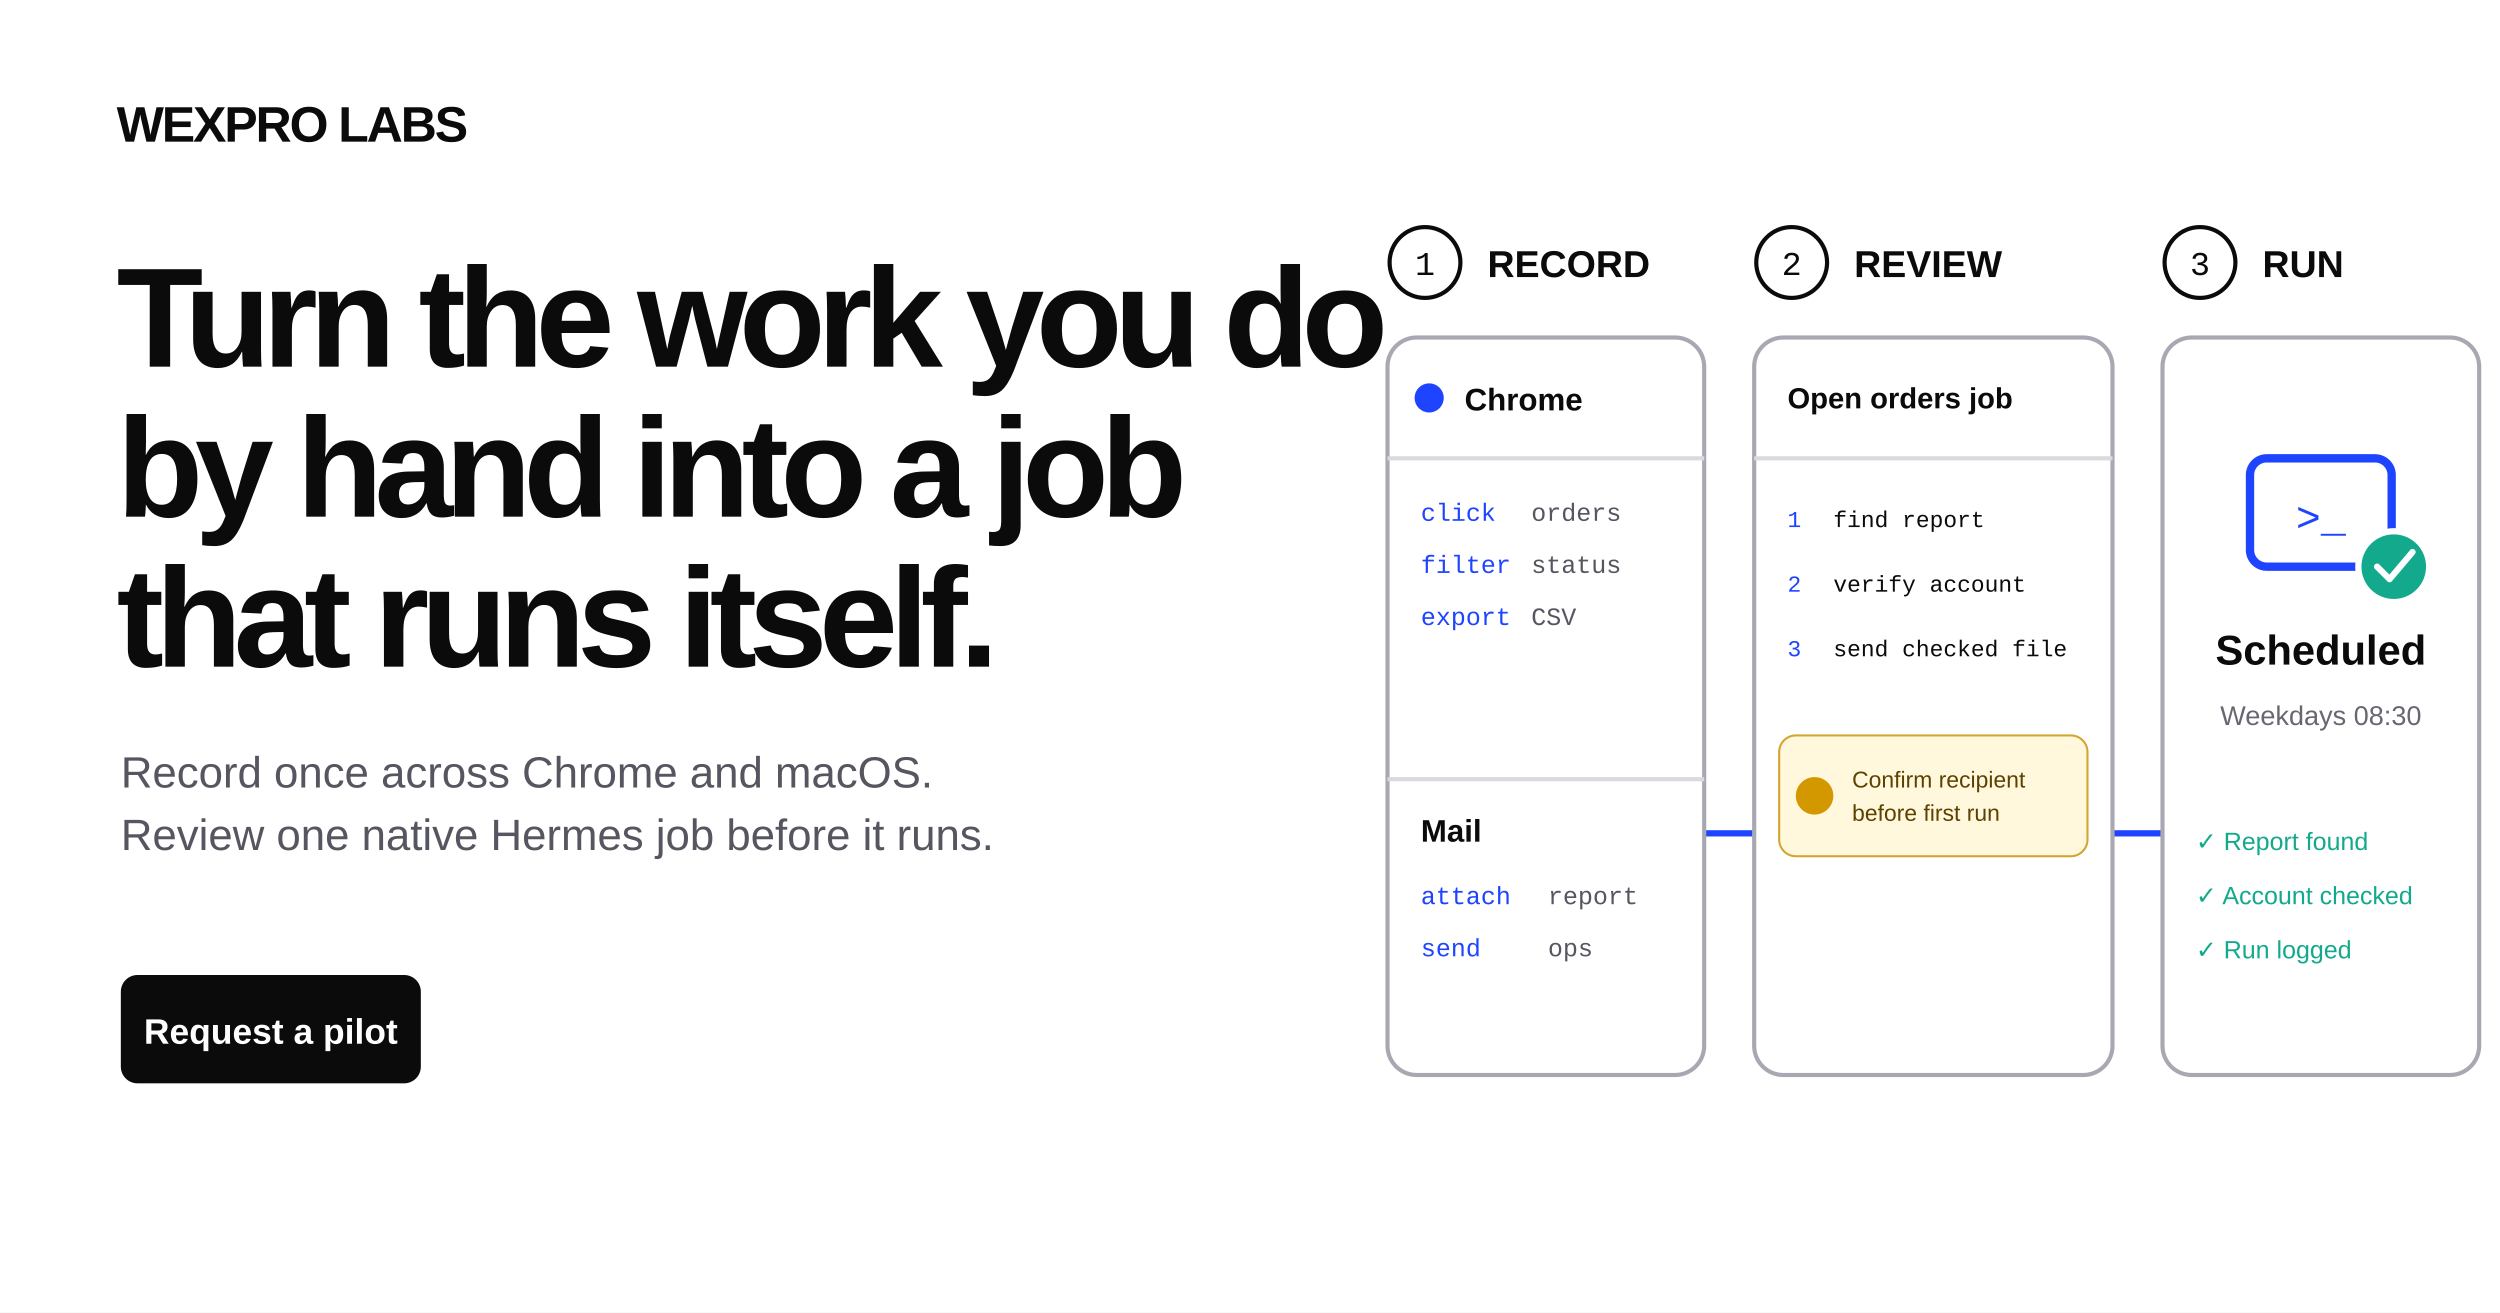
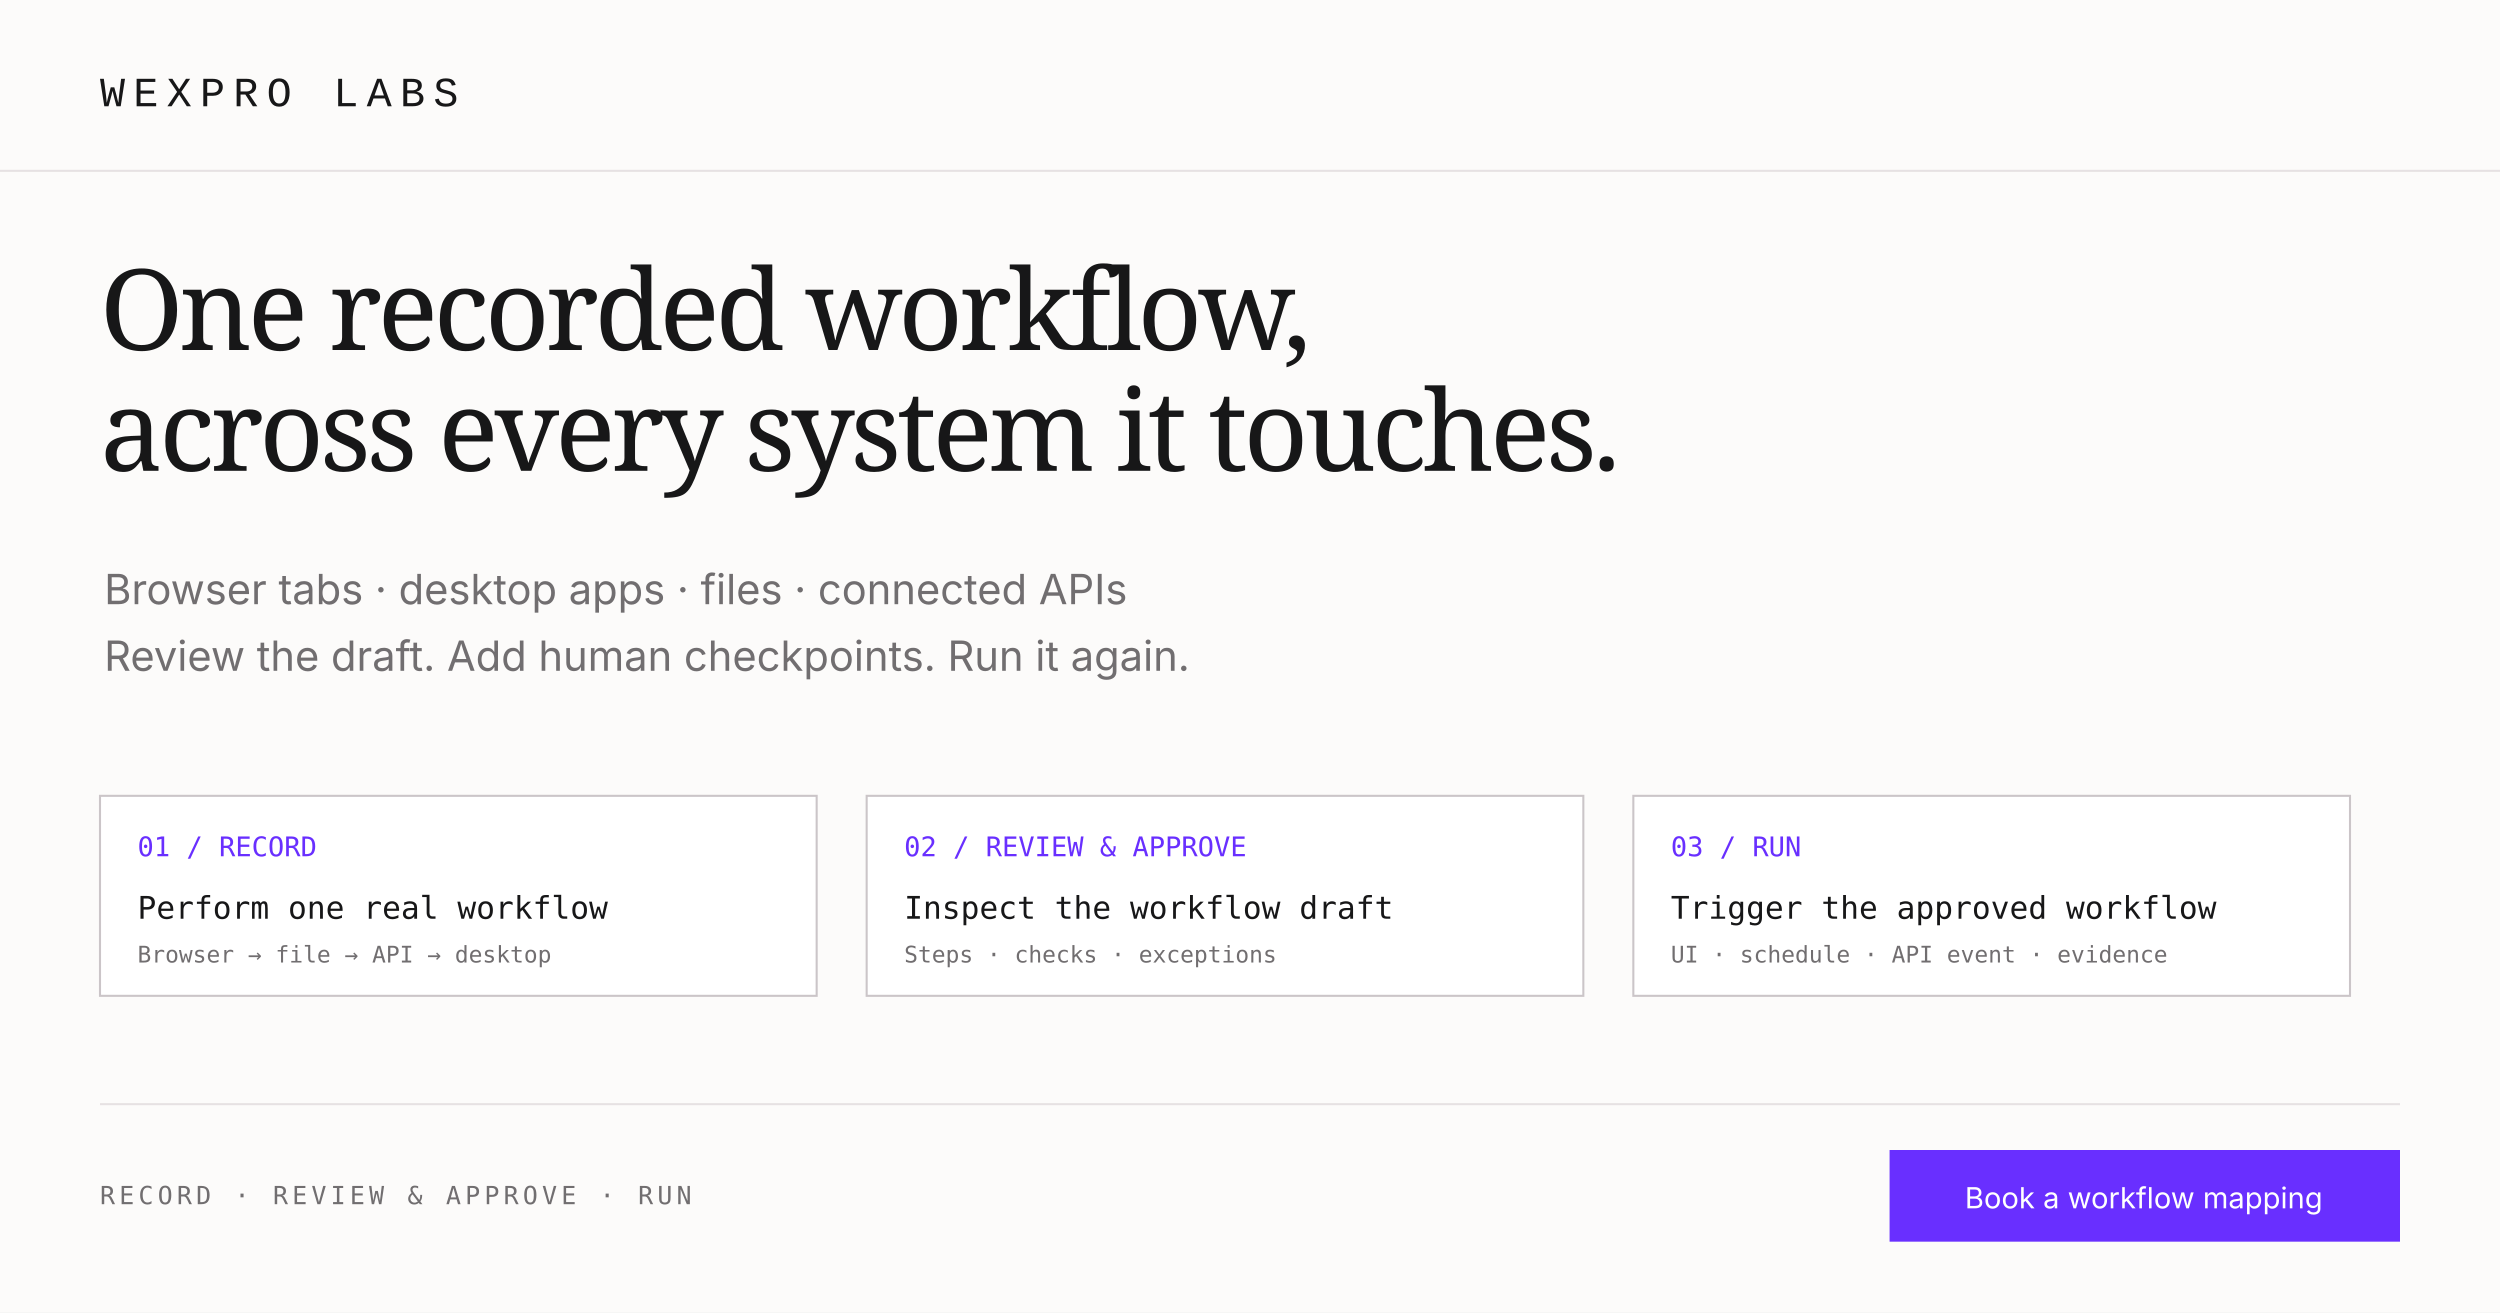
<svg xmlns="http://www.w3.org/2000/svg" width="1200" height="630" viewBox="0 0 1200 630" role="img" aria-labelledby="title desc">
-   <rect width="1200" height="630" fill="#ffffff" />
-   <text x="56" y="68" fill="#0b0b0c" font-family="Arial, sans-serif" font-size="24" font-weight="700" letter-spacing="-1">WEXPRO LABS</text>
-   <text x="56" y="176" fill="#0b0b0c" font-family="Arial, sans-serif" font-size="68" font-weight="700" letter-spacing="-4">Turn the work you do</text>
-   <text x="56" y="248" fill="#0b0b0c" font-family="Arial, sans-serif" font-size="68" font-weight="700" letter-spacing="-4">by hand into a job</text>
-   <text x="56" y="320" fill="#0b0b0c" font-family="Arial, sans-serif" font-size="68" font-weight="700" letter-spacing="-4">that runs itself.</text>
-   <text x="58" y="378" fill="#565661" font-family="Arial, sans-serif" font-size="21">Record once across Chrome and macOS.</text>
-   <text x="58" y="408" fill="#565661" font-family="Arial, sans-serif" font-size="21">Review one native Hermes job before it runs.</text>
-   <g transform="translate(58 468)">
-     <rect width="144" height="52" rx="8" fill="#0b0b0c" />
-     <text x="72" y="33" fill="#ffffff" font-family="Arial, sans-serif" font-size="17" font-weight="700" text-anchor="middle">Request a pilot</text>
-   </g>
-   <g transform="translate(666 108)">
-     <path d="M36 292H440" stroke="#1f44ff" stroke-width="3" />
+   <rect width="1200" height="630" fill="#fcfbfa" />
+   <path d="M0 82h1200M48 530h1104" fill="none" stroke="#e6e1e3" />
+   <text x="48" y="51" fill="#171718" font-family="IBM Plex Mono, Courier New, monospace" font-size="20" font-weight="500" letter-spacing="4">WEXPRO LABS</text>
+   <text x="48" y="168" fill="#171718" font-family="Georgia, serif" font-size="54" letter-spacing="-2">One recorded workflow,</text>
+   <text x="48" y="226" fill="#171718" font-family="Georgia, serif" font-size="54" letter-spacing="-2">across every system it touches.</text>
+   <text x="50" y="290" fill="#716e70" font-family="Inter, Arial, sans-serif" font-size="20">Browser tabs · desktop apps · files · connected APIs</text>
+   <text x="50" y="322" fill="#716e70" font-family="Inter, Arial, sans-serif" font-size="20">Review the draft. Add human checkpoints. Run it again.</text>
+   <g transform="translate(48 382)" font-family="IBM Plex Mono, monospace">
    <g>
-       <circle cx="18" cy="18" r="17" fill="#ffffff" stroke="#0b0b0c" stroke-width="2" />
-       <text x="18" y="24" fill="#0b0b0c" font-family="Courier New, monospace" font-size="16" text-anchor="middle">1</text>
-       <text x="48" y="25" fill="#0b0b0c" font-family="Arial, sans-serif" font-size="18" font-weight="700">RECORD</text>
-       <rect x="0" y="54" width="152" height="354" rx="14" fill="#ffffff" stroke="#a8a8b2" stroke-width="2" />
-       <path d="M0 112H152M0 266H152" stroke="#d9d9df" stroke-width="2" />
-       <circle cx="20" cy="83" r="7" fill="#1f44ff" />
-       <text x="37" y="89" fill="#0b0b0c" font-family="Arial, sans-serif" font-size="15" font-weight="700">Chrome</text>
-       <g fill="#1f44ff" font-family="Courier New, monospace" font-size="12">
-         <text x="16" y="142">click</text>
-         <text x="16" y="167">filter</text>
-         <text x="16" y="192">export</text>
-       </g>
-       <g fill="#565661" font-family="Courier New, monospace" font-size="12">
-         <text x="69" y="142">orders</text>
-         <text x="69" y="167">status</text>
-         <text x="69" y="192">CSV</text>
-       </g>
-       <text x="16" y="296" fill="#0b0b0c" font-family="Arial, sans-serif" font-size="15" font-weight="700">Mail</text>
-       <g fill="#1f44ff" font-family="Courier New, monospace" font-size="12">
-         <text x="16" y="326">attach</text>
-         <text x="16" y="351">send</text>
-       </g>
-       <g fill="#565661" font-family="Courier New, monospace" font-size="12">
-         <text x="77" y="326">report</text>
-         <text x="77" y="351">ops</text>
-       </g>
+       <rect width="344" height="96" fill="#fff" stroke="#cbc5c8" />
+       <text x="18" y="29" fill="#692fff" font-size="13">01 / RECORD</text>
+       <text x="18" y="59" fill="#171718" font-size="15">Perform one real workflow</text>
+       <text x="18" y="80" fill="#716e70" font-size="11">Browser → file → API → desktop</text>
    </g>
-     <g transform="translate(176)">
-       <circle cx="18" cy="18" r="17" fill="#ffffff" stroke="#0b0b0c" stroke-width="2" />
-       <text x="18" y="24" fill="#0b0b0c" font-family="Courier New, monospace" font-size="16" text-anchor="middle">2</text>
-       <text x="48" y="25" fill="#0b0b0c" font-family="Arial, sans-serif" font-size="18" font-weight="700">REVIEW</text>
-       <rect x="0" y="54" width="172" height="354" rx="14" fill="#ffffff" stroke="#a8a8b2" stroke-width="2" />
-       <path d="M0 112H172" stroke="#d9d9df" stroke-width="2" />
-       <text x="16" y="88" fill="#0b0b0c" font-family="Arial, sans-serif" font-size="14" font-weight="700">Open orders job</text>
-       <g font-family="Courier New, monospace" font-size="11">
-         <text x="16" y="145" fill="#1f44ff">1</text>
-         <text x="38" y="145" fill="#0b0b0c">find report</text>
-         <text x="16" y="176" fill="#1f44ff">2</text>
-         <text x="38" y="176" fill="#0b0b0c">verify account</text>
-         <text x="16" y="207" fill="#1f44ff">3</text>
-         <text x="38" y="207" fill="#0b0b0c">send checked file</text>
-       </g>
-       <rect x="12" y="245" width="148" height="58" rx="8" fill="#fff8dd" stroke="#d2a52f" />
-       <circle cx="29" cy="274" r="9" fill="#d39700" />
-       <text x="47" y="270" fill="#5d4100" font-family="Arial, sans-serif" font-size="11">Confirm recipient</text>
-       <text x="47" y="286" fill="#5d4100" font-family="Arial, sans-serif" font-size="11">before first run</text>
+     <g transform="translate(368)">
+       <rect width="344" height="96" fill="#fff" stroke="#cbc5c8" />
+       <text x="18" y="29" fill="#692fff" font-size="13">02 / REVIEW &amp; APPROVE</text>
+       <text x="18" y="59" fill="#171718" font-size="15">Inspect the workflow draft</text>
+       <text x="18" y="80" fill="#716e70" font-size="11">Steps · checks · exceptions</text>
    </g>
-     <g transform="translate(372)">
-       <circle cx="18" cy="18" r="17" fill="#ffffff" stroke="#0b0b0c" stroke-width="2" />
-       <text x="18" y="24" fill="#0b0b0c" font-family="Courier New, monospace" font-size="16" text-anchor="middle">3</text>
-       <text x="48" y="25" fill="#0b0b0c" font-family="Arial, sans-serif" font-size="18" font-weight="700">RUN</text>
-       <rect x="0" y="54" width="152" height="354" rx="14" fill="#ffffff" stroke="#a8a8b2" stroke-width="2" />
-       <rect x="42" y="112" width="68" height="52" rx="8" fill="none" stroke="#1f44ff" stroke-width="4" />
-       <text x="76" y="147" fill="#1f44ff" font-family="Courier New, monospace" font-size="20" text-anchor="middle">&gt;_</text>
-       <circle cx="111" cy="164" r="17" fill="#12a98c" stroke="#ffffff" stroke-width="3" />
-       <path d="m103 164 6 6 11-13" fill="none" stroke="#ffffff" stroke-width="3" stroke-linecap="round" stroke-linejoin="round" />
-       <text x="76" y="211" fill="#0b0b0c" font-family="Arial, sans-serif" font-size="20" font-weight="700" text-anchor="middle">Scheduled</text>
-       <text x="76" y="240" fill="#676772" font-family="Arial, sans-serif" font-size="13" text-anchor="middle">Weekdays 08:30</text>
-       <g fill="#12a98c" font-family="Arial, sans-serif" font-size="12">
-         <text x="16" y="300">✓ Report found</text>
-         <text x="16" y="326">✓ Account checked</text>
-         <text x="16" y="352">✓ Run logged</text>
-       </g>
+     <g transform="translate(736)">
+       <rect width="344" height="96" fill="#fff" stroke="#cbc5c8" />
+       <text x="18" y="29" fill="#692fff" font-size="13">03 / RUN</text>
+       <text x="18" y="59" fill="#171718" font-size="15">Trigger the approved workflow</text>
+       <text x="18" y="80" fill="#716e70" font-size="11">UI · schedule · API event · evidence</text>
    </g>
  </g>
+   <text x="48" y="578" fill="#716e70" font-family="IBM Plex Mono, monospace" font-size="12" letter-spacing="2">RECORD · REVIEW &amp; APPROVE · RUN</text>
+   <g transform="translate(907 552)">
+     <rect width="245" height="44" fill="#692fff" />
+     <text x="122" y="28" fill="#fff" font-family="Inter, Arial, sans-serif" font-size="14" text-anchor="middle">Book a workflow mapping</text>
+   </g>
</svg>
